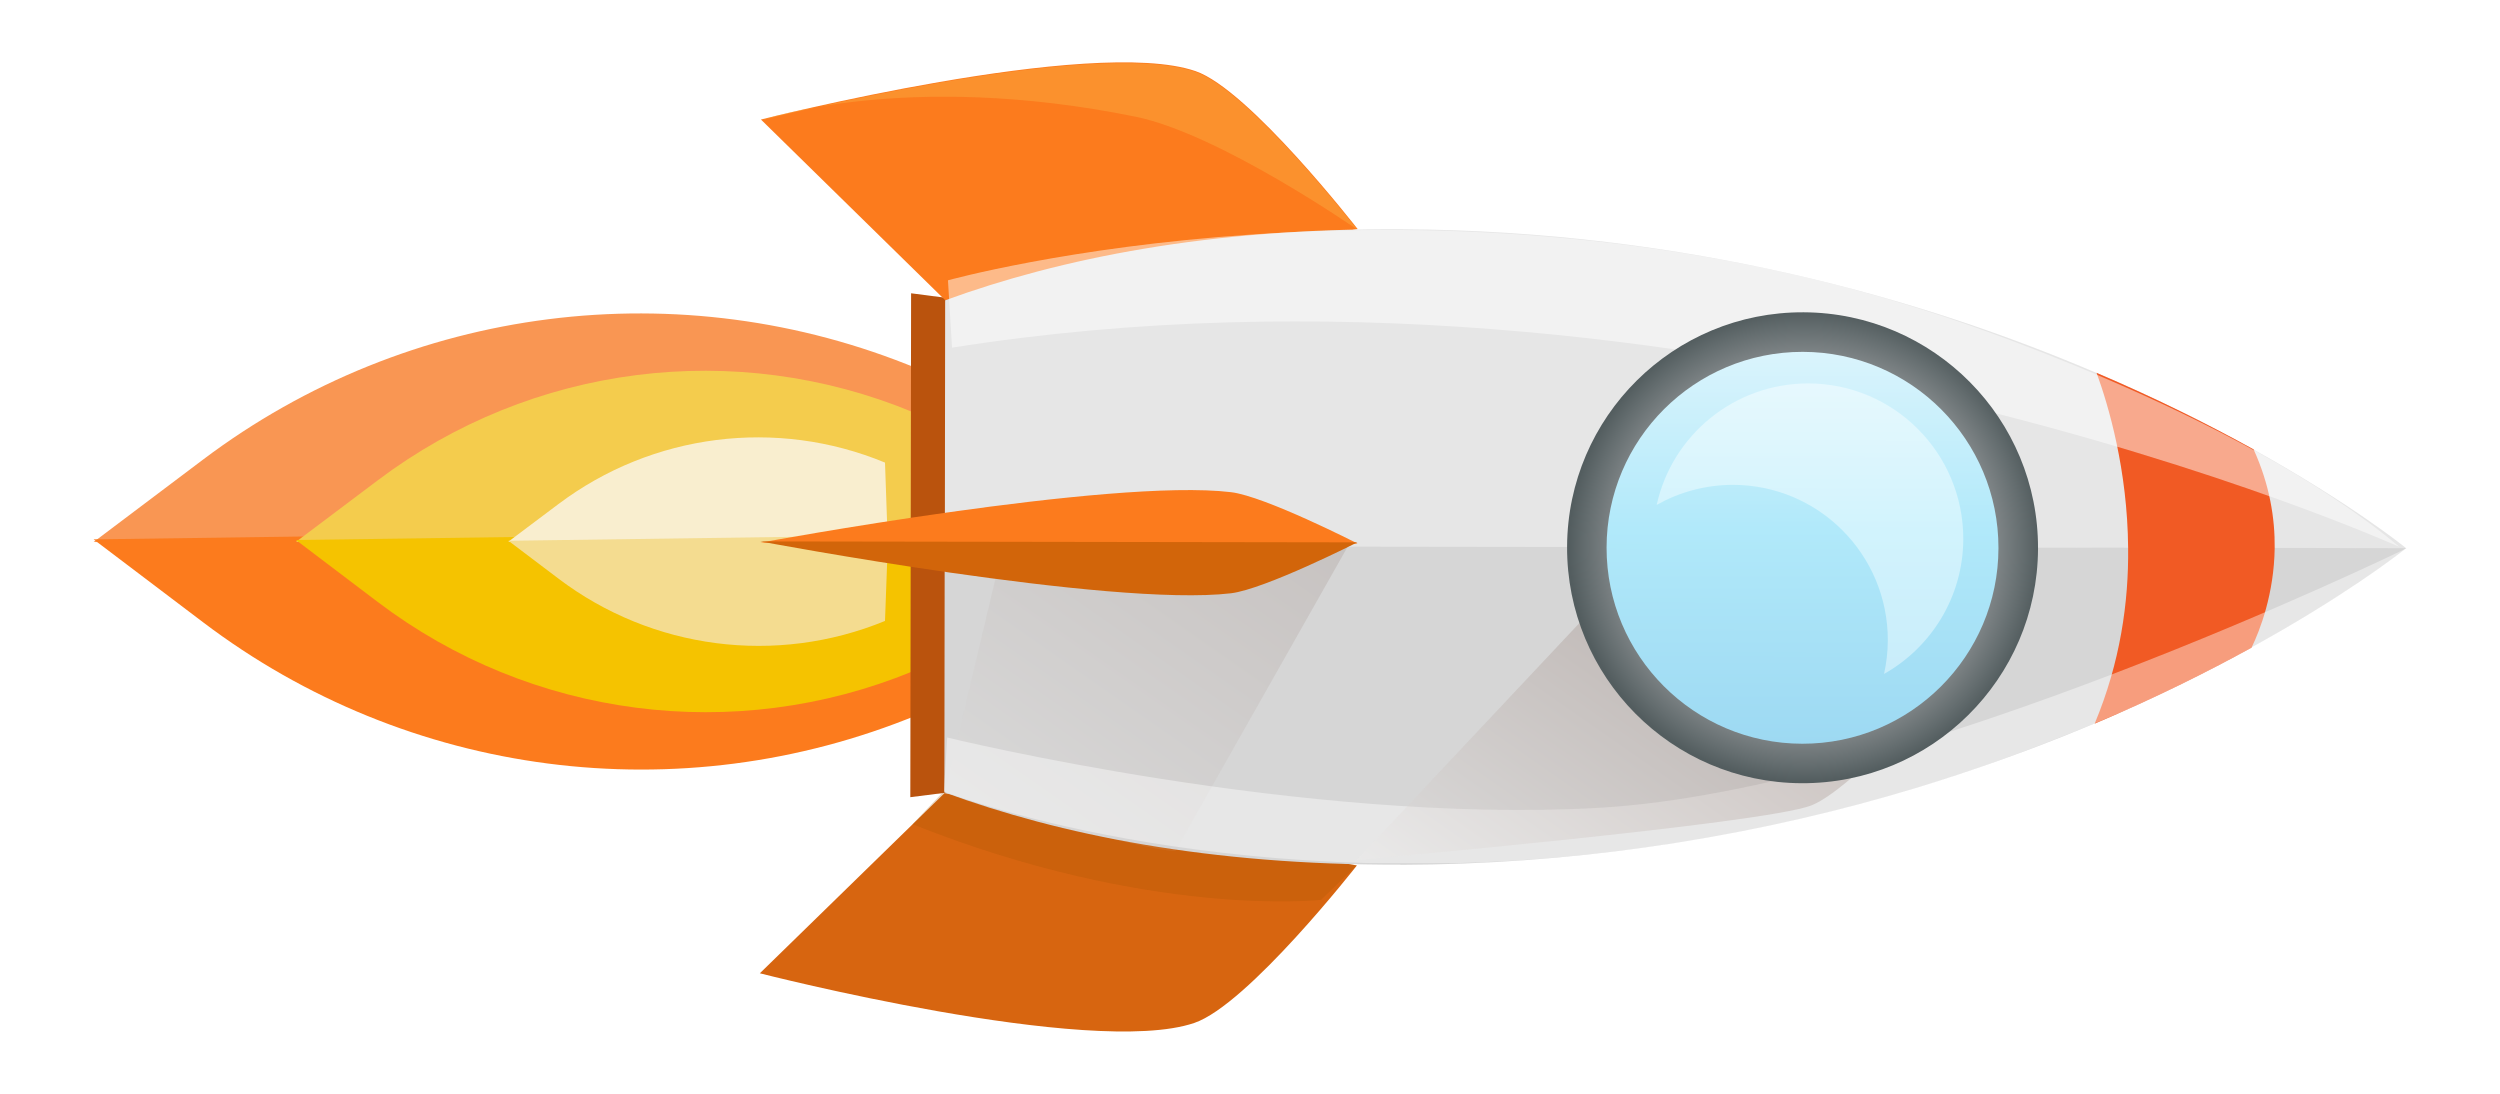
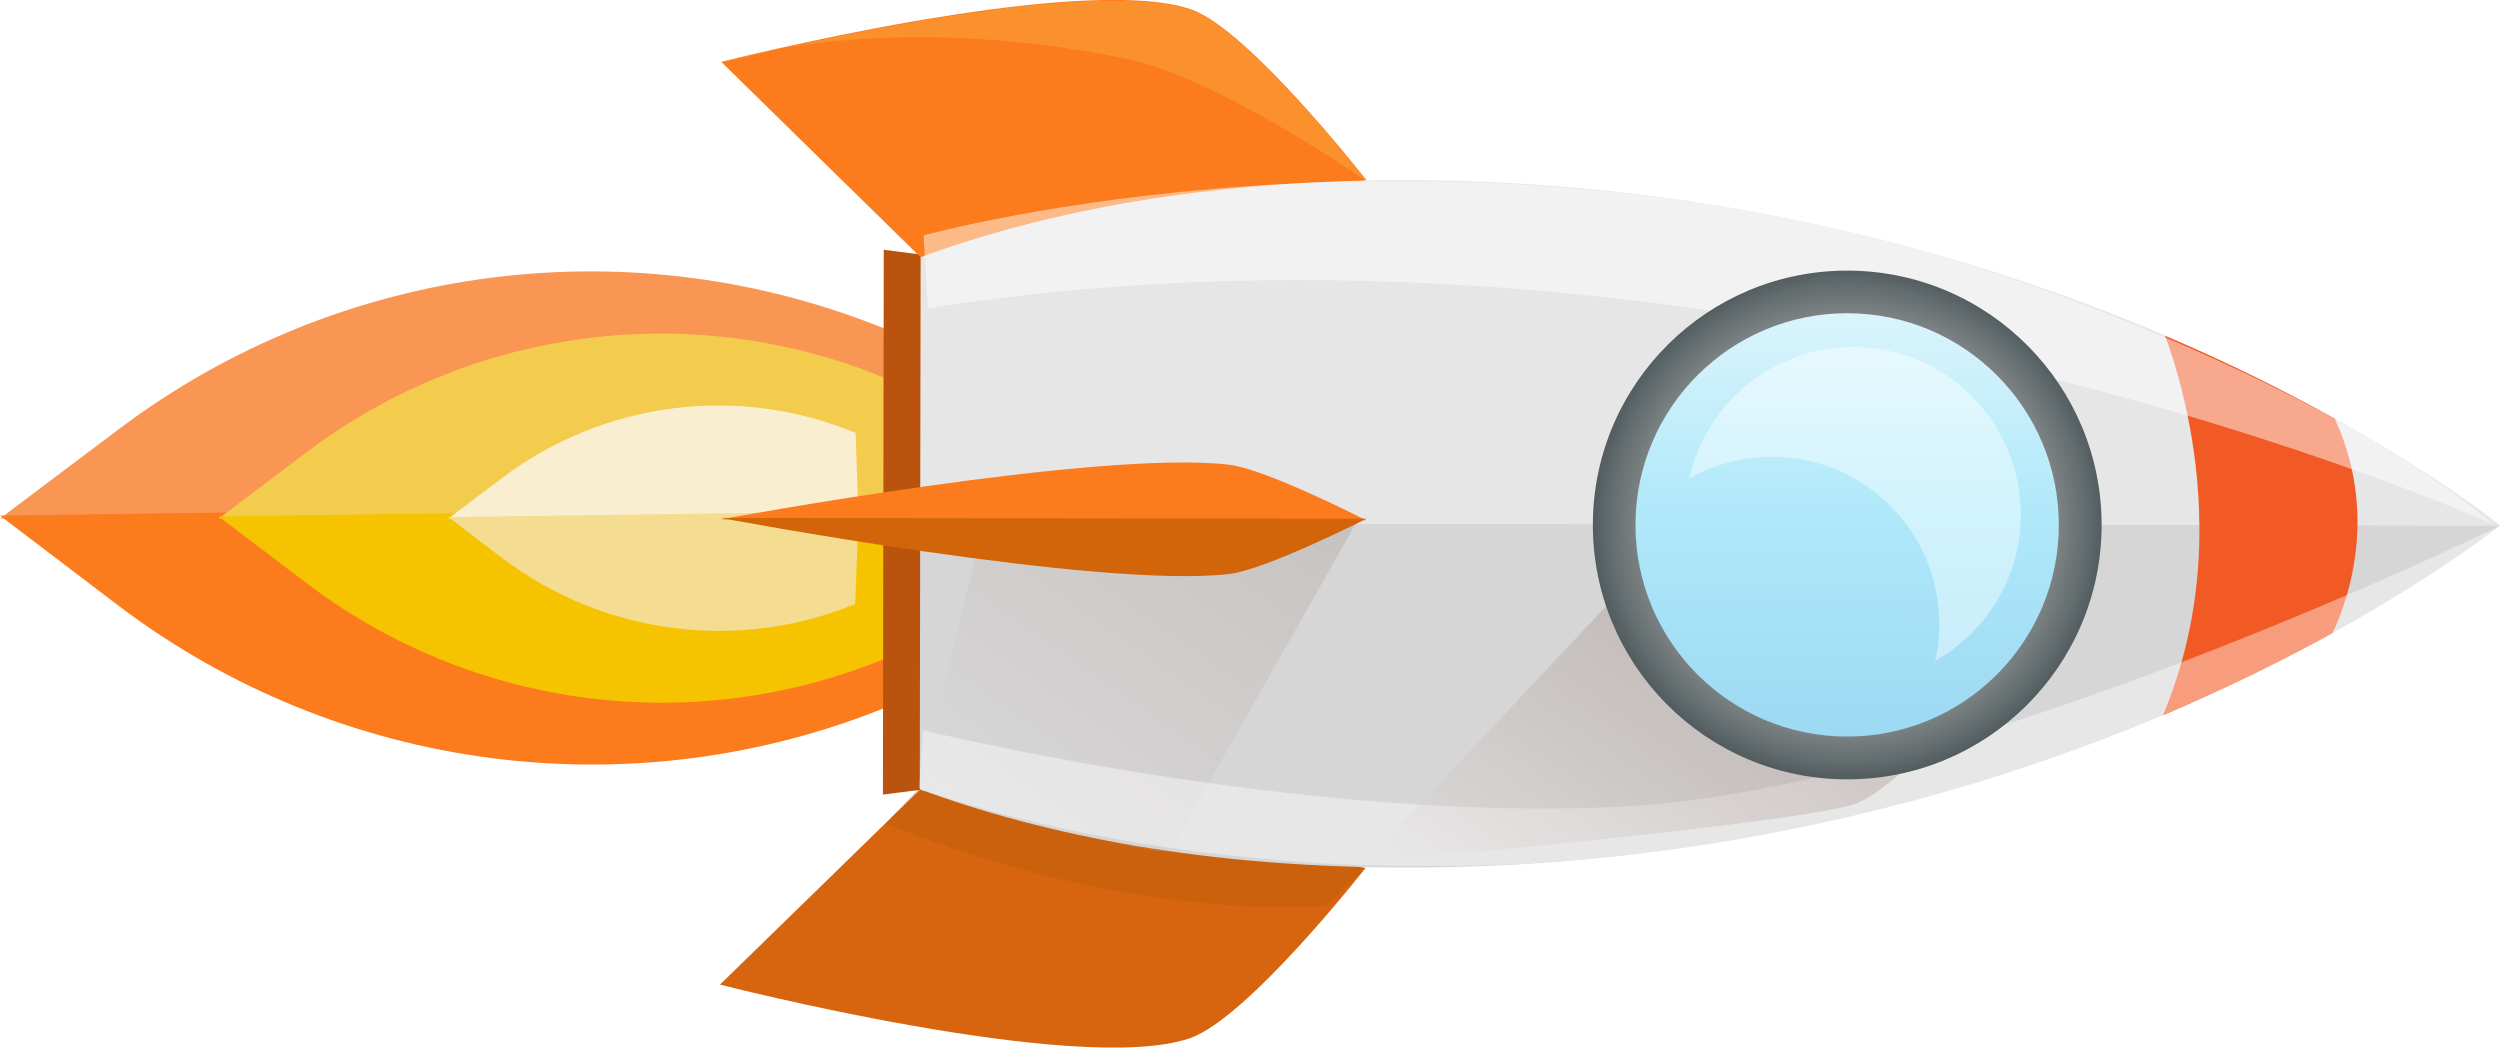
- <svg xmlns="http://www.w3.org/2000/svg" xmlns:xlink="http://www.w3.org/1999/xlink" viewBox="0 0 160 70">
+ <svg xmlns="http://www.w3.org/2000/svg" xmlns:xlink="http://www.w3.org/1999/xlink" viewBox="0 0 120 50.29">
  <defs>
-     <style>
-       .cls-1 {
-         fill: url(#linear-gradient-7);
-       }
- 
-       .cls-1, .cls-2, .cls-3, .cls-4, .cls-5, .cls-6, .cls-7, .cls-8, .cls-9, .cls-10, .cls-11, .cls-12, .cls-13, .cls-14, .cls-15, .cls-16, .cls-17, .cls-18, .cls-19, .cls-20, .cls-21, .cls-22, .cls-23, .cls-24, .cls-25 {
-         stroke-width: 0px;
-       }
- 
-       .cls-1, .cls-2, .cls-3, .cls-6, .cls-8, .cls-13 {
-         mix-blend-mode: multiply;
-       }
- 
-       .cls-2 {
-         fill: url(#linear-gradient-5);
-       }
- 
-       .cls-3 {
-         fill: url(#linear-gradient-3);
-       }
- 
-       .cls-26 {
-         filter: url(#luminosity-noclip-7);
-       }
- 
-       .cls-27 {
-         filter: url(#luminosity-noclip-3);
-       }
- 
-       .cls-28 {
-         filter: url(#luminosity-noclip-5);
-       }
- 
-       .cls-29 {
-         mask: url(#mask);
-       }
- 
-       .cls-4 {
-         fill: #f3f3f3;
-         fill-rule: evenodd;
-         mix-blend-mode: soft-light;
-       }
- 
-       .cls-30 {
-         filter: url(#luminosity-noclip);
-       }
- 
-       .cls-5 {
-         fill: url(#radial-gradient);
-       }
- 
-       .cls-6 {
-         fill: url(#linear-gradient);
-       }
- 
-       .cls-7 {
-         fill: #f9b548;
-         opacity: .38;
-       }
- 
-       .cls-8 {
-         fill: url(#linear-gradient-2);
-         opacity: .1;
-       }
- 
-       .cls-9 {
-         fill: url(#linear-gradient-4);
-         opacity: .41;
-       }
- 
-       .cls-9, .cls-12 {
-         mix-blend-mode: screen;
-       }
- 
-       .cls-10 {
-         fill: #a45302;
-         opacity: .24;
-       }
- 
-       .cls-11 {
-         fill: url(#linear-gradient-9);
-       }
- 
-       .cls-12 {
-         fill: url(#linear-gradient-8);
-         opacity: .48;
-       }
- 
-       .cls-31 {
-         isolation: isolate;
-       }
- 
-       .cls-13 {
-         fill: url(#linear-gradient-6);
-         opacity: .22;
-       }
- 
-       .cls-32 {
-         mask: url(#mask-3);
-       }
- 
-       .cls-33 {
-         mask: url(#mask-2);
-       }
- 
-       .cls-34 {
-         mask: url(#mask-5);
-       }
- 
-       .cls-35 {
-         mask: url(#mask-4);
-       }
- 
-       .cls-36 {
-         mask: url(#mask-1);
-       }
- 
-       .cls-37 {
-         mask: url(#mask-7);
-       }
- 
-       .cls-38 {
-         mask: url(#mask-6);
-       }
- 
-       .cls-14 {
-         fill: #f4cc4d;
-       }
- 
-       .cls-15 {
-         fill: #f99653;
-       }
- 
-       .cls-16 {
-         fill: #f9eecf;
-       }
- 
-       .cls-17 {
-         fill: #d2650a;
-       }
- 
-       .cls-18 {
-         fill: #d76510;
-       }
- 
-       .cls-19 {
-         fill: #d6d6d6;
-       }
- 
-       .cls-20 {
-         fill: #ba530d;
-       }
- 
-       .cls-21 {
-         fill: #f15a24;
-       }
- 
-       .cls-22 {
-         fill: #fc7b1d;
-       }
- 
-       .cls-23 {
-         fill: #e6e6e6;
-       }
- 
-       .cls-24 {
-         fill: #f4dc90;
-       }
- 
-       .cls-25 {
-         fill: #f5c300;
-       }
-     </style>
-     <filter id="luminosity-noclip" x="55.14" y="31.17" width="31.32" height="26.7" color-interpolation-filters="sRGB" filterUnits="userSpaceOnUse">
+     <style>.cls-1{fill:url(#linear-gradient-7);}.cls-1,.cls-2,.cls-3,.cls-4,.cls-5,.cls-6,.cls-7,.cls-8,.cls-9,.cls-10,.cls-11,.cls-12,.cls-13,.cls-14,.cls-15,.cls-16,.cls-17,.cls-18,.cls-19,.cls-20,.cls-21,.cls-22,.cls-23,.cls-24,.cls-25{stroke-width:0px;}.cls-1,.cls-2,.cls-3,.cls-6,.cls-8,.cls-13{mix-blend-mode:multiply;}.cls-2{fill:url(#linear-gradient-5);}.cls-3{fill:url(#linear-gradient-3);}.cls-26{filter:url(#luminosity-noclip-7);}.cls-27{filter:url(#luminosity-noclip-3);}.cls-28{filter:url(#luminosity-noclip-5);}.cls-29{mask:url(#mask);}.cls-4{fill:#f3f3f3;fill-rule:evenodd;mix-blend-mode:soft-light;}.cls-30{filter:url(#luminosity-noclip);}.cls-5{fill:url(#radial-gradient);}.cls-6{fill:url(#linear-gradient);}.cls-7{fill:#f9b548;opacity:.38;}.cls-8{fill:url(#linear-gradient-2);opacity:.1;}.cls-9{fill:url(#linear-gradient-4);opacity:.41;}.cls-9,.cls-12{mix-blend-mode:screen;}.cls-10{fill:#a45302;opacity:.24;}.cls-11{fill:url(#linear-gradient-9);}.cls-12{fill:url(#linear-gradient-8);opacity:.48;}.cls-31{isolation:isolate;}.cls-13{fill:url(#linear-gradient-6);opacity:.22;}.cls-32{mask:url(#mask-3);}.cls-33{mask:url(#mask-2);}.cls-34{mask:url(#mask-5);}.cls-35{mask:url(#mask-4);}.cls-36{mask:url(#mask-1);}.cls-37{mask:url(#mask-7);}.cls-38{mask:url(#mask-6);}.cls-14{fill:#f4cc4d;}.cls-15{fill:#f99653;}.cls-16{fill:#f9eecf;}.cls-17{fill:#d2650a;}.cls-18{fill:#d76510;}.cls-19{fill:#d6d6d6;}.cls-20{fill:#ba530d;}.cls-21{fill:#f15a24;}.cls-22{fill:#fc7b1d;}.cls-23{fill:#e6e6e6;}.cls-24{fill:#f4dc90;}.cls-25{fill:#f5c300;}</style>
+     <filter id="luminosity-noclip" x="39.85" y="22.04" width="25.39" height="21.65" color-interpolation-filters="sRGB" filterUnits="userSpaceOnUse">
      <feFlood flood-color="#fff" result="bg" />
      <feBlend in="SourceGraphic" in2="bg" />
    </filter>
-     <filter id="luminosity-noclip-2" x="55.14" y="-2626.49" width="31.32" height="32766" color-interpolation-filters="sRGB" filterUnits="userSpaceOnUse">
+     <filter id="luminosity-noclip-2" x="39.85" y="-4642.63" width="25.39" height="32766" color-interpolation-filters="sRGB" filterUnits="userSpaceOnUse">
      <feFlood flood-color="#fff" result="bg" />
      <feBlend in="SourceGraphic" in2="bg" />
    </filter>
-     <mask id="mask-1" x="55.14" y="-2626.49" width="31.32" height="32766" maskUnits="userSpaceOnUse" />
-     <linearGradient id="linear-gradient" x1="3894.46" y1="-3507.8" x2="3865.76" y2="-3527.79" gradientTransform="translate(-3441.65 -3839.6) rotate(90.08)" gradientUnits="userSpaceOnUse">
+     <mask id="mask-1" x="39.85" y="-4642.63" width="25.39" height="32766" maskUnits="userSpaceOnUse" />
+     <linearGradient id="linear-gradient" x1="1457.18" y1="-1878.42" x2="1433.91" y2="-1894.63" gradientTransform="translate(-1832.11 -1414.54) rotate(90.08)" gradientUnits="userSpaceOnUse">
      <stop offset="0" stop-color="#000" />
      <stop offset=".22" stop-color="#393939" />
      <stop offset=".76" stop-color="#c6c6c6" />
      <stop offset="1" stop-color="#fff" />
    </linearGradient>
-     <mask id="mask" x="55.14" y="31.17" width="31.32" height="26.7" maskUnits="userSpaceOnUse">
+     <mask id="mask" x="39.85" y="22.04" width="25.39" height="21.65" maskUnits="userSpaceOnUse">
      <g class="cls-30">
        <g class="cls-36">
-           <path class="cls-6" d="M69.13,31.17l-13.99,22.35s16.12,4.56,17.53,4.34c3-.46,13.79-23.23,13.79-23.23l-17.33-3.46Z" />
+           <path class="cls-6" d="M51.19,22.04l-11.34,18.12s13.07,3.7,14.21,3.52c2.43-.37,11.18-18.83,11.18-18.83l-14.05-2.81Z" />
        </g>
      </g>
    </mask>
-     <linearGradient id="linear-gradient-2" x1="3889.12" y1="-3510.02" x2="3864.98" y2="-3526.83" gradientTransform="translate(-3441.65 -3839.6) rotate(90.08)" gradientUnits="userSpaceOnUse">
+     <linearGradient id="linear-gradient-2" x1="1452.85" y1="-1880.22" x2="1433.28" y2="-1893.85" gradientTransform="translate(-1832.11 -1414.54) rotate(90.08)" gradientUnits="userSpaceOnUse">
      <stop offset="0" stop-color="#fff" />
      <stop offset=".22" stop-color="#d3c9c5" />
      <stop offset=".76" stop-color="#694538" />
      <stop offset="1" stop-color="#3f1000" />
    </linearGradient>
-     <filter id="luminosity-noclip-3" x="60.41" y="35.1" width="93.59" height="20.15" color-interpolation-filters="sRGB" filterUnits="userSpaceOnUse">
+     <filter id="luminosity-noclip-3" x="44.12" y="25.22" width="75.88" height="16.34" color-interpolation-filters="sRGB" filterUnits="userSpaceOnUse">
      <feFlood flood-color="#fff" result="bg" />
      <feBlend in="SourceGraphic" in2="bg" />
    </filter>
-     <filter id="luminosity-noclip-4" x="60.41" y="-2626.49" width="93.59" height="32766" color-interpolation-filters="sRGB" filterUnits="userSpaceOnUse">
+     <filter id="luminosity-noclip-4" x="44.12" y="-4642.63" width="75.88" height="32766" color-interpolation-filters="sRGB" filterUnits="userSpaceOnUse">
      <feFlood flood-color="#fff" result="bg" />
      <feBlend in="SourceGraphic" in2="bg" />
    </filter>
-     <mask id="mask-3" x="60.41" y="-2626.49" width="93.59" height="32766" maskUnits="userSpaceOnUse" />
-     <linearGradient id="linear-gradient-3" x1="3879.61" y1="-3507.68" x2="3879.61" y2="-3601.25" xlink:href="#linear-gradient" />
-     <mask id="mask-2" x="60.41" y="35.1" width="93.59" height="20.15" maskUnits="userSpaceOnUse">
+     <mask id="mask-3" x="44.12" y="-4642.63" width="75.88" height="32766" maskUnits="userSpaceOnUse" />
+     <linearGradient id="linear-gradient-3" x1="1445.14" y1="-1878.33" x2="1445.14" y2="-1954.19" xlink:href="#linear-gradient" />
+     <mask id="mask-2" x="44.12" y="25.22" width="75.88" height="16.34" maskUnits="userSpaceOnUse">
      <g class="cls-27">
        <g class="cls-32">
-           <path class="cls-3" d="M60.45,50.65s-.04-.02-.04-.02l.04-.6.17-2.83s22.74,5.58,41.72,4.5c19.82-1.13,51.17-16.37,51.66-16.6-.03.02-.05.04-.07.06-.53.42-3.95,3.06-9.84,6.3-2.21,1.22-4.77,2.51-7.65,3.82-.05.03-.1.05-.15.07-5.02,2.18-9.34,3.7-10.98,4.25-.21.07-.38.13-.5.16-.05.02-.1.04-.15.05-.04.02-.06.02-.06.02-.26.09-.52.17-.78.25-.42.13-.83.26-1.26.39-.58.18-1.17.35-1.77.52-4.66,1.33-9.16,2.29-13.46,2.96-.33.06-.66.11-1,.15-.36.06-.72.11-1.07.16-25.78,3.53-43.94-3.25-44.83-3.59Z" />
+           <path class="cls-3" d="M44.15,37.83s-.03-.01-.03-.01l.03-.48.14-2.29s18.44,4.52,33.83,3.65c16.07-.91,41.49-13.27,41.88-13.46-.02.02-.04.03-.06.05-.43.34-3.2,2.48-7.98,5.11-1.79.99-3.86,2.04-6.2,3.09-.04.02-.08.04-.12.05-4.07,1.77-7.57,3-8.9,3.45-.17.06-.31.1-.4.13-.04.01-.08.03-.12.04-.03.01-.05.02-.05.02-.21.07-.42.13-.64.2-.34.11-.67.21-1.02.31-.47.14-.95.28-1.43.42-3.78,1.08-7.42,1.86-10.91,2.4-.27.04-.54.09-.81.12-.29.04-.58.09-.87.13-20.9,2.86-35.62-2.64-36.34-2.91Z" />
        </g>
      </g>
    </mask>
-     <linearGradient id="linear-gradient-4" x1="3879.61" y1="-3507.68" x2="3879.61" y2="-3601.25" gradientTransform="translate(-3441.65 -3839.6) rotate(90.08)" gradientUnits="userSpaceOnUse">
+     <linearGradient id="linear-gradient-4" x1="1445.14" y1="-1878.33" x2="1445.14" y2="-1954.19" gradientTransform="translate(-1832.11 -1414.54) rotate(90.08)" gradientUnits="userSpaceOnUse">
      <stop offset="0" stop-color="#fff" />
      <stop offset="1" stop-color="#fff" />
    </linearGradient>
-     <filter id="luminosity-noclip-5" x="86.84" y="32.1" width="40" height="22.94" color-interpolation-filters="sRGB" filterUnits="userSpaceOnUse">
+     <filter id="luminosity-noclip-5" x="65.54" y="22.79" width="32.43" height="18.6" color-interpolation-filters="sRGB" filterUnits="userSpaceOnUse">
      <feFlood flood-color="#fff" result="bg" />
      <feBlend in="SourceGraphic" in2="bg" />
    </filter>
-     <filter id="luminosity-noclip-6" x="86.84" y="-2626.49" width="40" height="32766" color-interpolation-filters="sRGB" filterUnits="userSpaceOnUse">
+     <filter id="luminosity-noclip-6" x="65.54" y="-4642.63" width="32.43" height="32766" color-interpolation-filters="sRGB" filterUnits="userSpaceOnUse">
      <feFlood flood-color="#fff" result="bg" />
      <feBlend in="SourceGraphic" in2="bg" />
    </filter>
-     <mask id="mask-5" x="86.84" y="-2626.49" width="40" height="32766" maskUnits="userSpaceOnUse" />
-     <linearGradient id="linear-gradient-5" x1="3898.46" y1="-3543.03" x2="3869.01" y2="-3563.53" xlink:href="#linear-gradient" />
-     <mask id="mask-4" x="86.84" y="32.1" width="40" height="22.94" maskUnits="userSpaceOnUse">
+     <mask id="mask-5" x="65.54" y="-4642.63" width="32.43" height="32766" maskUnits="userSpaceOnUse" />
+     <linearGradient id="linear-gradient-5" x1="1460.42" y1="-1906.98" x2="1436.55" y2="-1923.61" xlink:href="#linear-gradient" />
+     <mask id="mask-4" x="65.54" y="22.79" width="32.43" height="18.6" maskUnits="userSpaceOnUse">
      <g class="cls-28">
        <g class="cls-34">
-           <path class="cls-2" d="M108.39,32.1l-21.56,22.94s26.04-2.31,29.09-3.49c3.04-1.18,10.91-10.39,10.91-10.39l-18.44-9.06Z" />
+           <path class="cls-2" d="M83.02,22.79l-17.48,18.6s21.11-1.87,23.58-2.83c2.47-.96,8.85-8.43,8.85-8.43l-14.95-7.34Z" />
        </g>
      </g>
    </mask>
-     <linearGradient id="linear-gradient-6" x1="3898.46" y1="-3543.03" x2="3869.01" y2="-3563.53" xlink:href="#linear-gradient-2" />
-     <filter id="luminosity-noclip-7" x="60.67" y="14.71" width="92.89" height="20.29" color-interpolation-filters="sRGB" filterUnits="userSpaceOnUse">
+     <linearGradient id="linear-gradient-6" x1="1460.42" y1="-1906.98" x2="1436.55" y2="-1923.61" xlink:href="#linear-gradient-2" />
+     <filter id="luminosity-noclip-7" x="44.32" y="8.7" width="75.31" height="16.45" color-interpolation-filters="sRGB" filterUnits="userSpaceOnUse">
      <feFlood flood-color="#fff" result="bg" />
      <feBlend in="SourceGraphic" in2="bg" />
    </filter>
-     <filter id="luminosity-noclip-8" x="60.67" y="-2626.49" width="92.89" height="32766" color-interpolation-filters="sRGB" filterUnits="userSpaceOnUse">
+     <filter id="luminosity-noclip-8" x="44.32" y="-4642.63" width="75.31" height="32766" color-interpolation-filters="sRGB" filterUnits="userSpaceOnUse">
      <feFlood flood-color="#fff" result="bg" />
      <feBlend in="SourceGraphic" in2="bg" />
    </filter>
-     <mask id="mask-7" x="60.67" y="-2626.49" width="92.89" height="32766" maskUnits="userSpaceOnUse" />
-     <linearGradient id="linear-gradient-7" x1="3859.3" y1="-3507.89" x2="3859.3" y2="-3600.8" xlink:href="#linear-gradient" />
-     <mask id="mask-6" x="60.67" y="14.71" width="92.89" height="20.29" maskUnits="userSpaceOnUse">
+     <mask id="mask-7" x="44.32" y="-4642.63" width="75.31" height="32766" maskUnits="userSpaceOnUse" />
+     <linearGradient id="linear-gradient-7" x1="1428.67" y1="-1878.5" x2="1428.67" y2="-1953.83" xlink:href="#linear-gradient" />
+     <mask id="mask-6" x="44.32" y="8.7" width="75.31" height="16.45" maskUnits="userSpaceOnUse">
      <g class="cls-26">
        <g class="cls-37">
-           <path class="cls-1" d="M153.56,35s-45.07-20.29-92.63-12.75l-.26-4.31s30.76-8.56,63.43,2.22c0,0,19.08,6.1,29.46,14.84Z" />
+           <path class="cls-1" d="M119.64,25.15S83.1,8.7,44.54,14.8l-.21-3.5s24.94-6.94,51.43,1.8c0,0,15.47,4.95,23.88,12.04Z" />
        </g>
      </g>
    </mask>
-     <linearGradient id="linear-gradient-8" x1="3859.3" y1="-3507.89" x2="3859.3" y2="-3600.8" xlink:href="#linear-gradient-4" />
-     <radialGradient id="radial-gradient" cx="3869.52" cy="-3562.6" fx="3869.52" fy="-3562.6" r="15.07" gradientTransform="translate(3973.17 -3540.23) rotate(179.81)" gradientUnits="userSpaceOnUse">
+     <linearGradient id="linear-gradient-8" x1="1428.67" y1="-1878.5" x2="1428.67" y2="-1953.83" xlink:href="#linear-gradient-4" />
+     <radialGradient id="radial-gradient" cx="1436.96" cy="-1922.85" fx="1436.96" fy="-1922.85" r="12.22" gradientTransform="translate(1519.31 -1902.37) rotate(179.81)" gradientUnits="userSpaceOnUse">
      <stop offset="0" stop-color="#e7e4e1" />
      <stop offset="0" stop-color="#f2f1ef" />
      <stop offset="0" stop-color="#fff" />
      <stop offset=".13" stop-color="#f0f0f0" />
      <stop offset=".39" stop-color="#c9cacb" />
      <stop offset=".52" stop-color="#b3b4b6" />
      <stop offset=".61" stop-color="#a9abad" />
      <stop offset=".75" stop-color="#8f9395" />
      <stop offset=".93" stop-color="#646d6f" />
      <stop offset="1" stop-color="#535d5f" />
    </radialGradient>
-     <linearGradient id="linear-gradient-9" x1="3856.98" y1="-3562.6" x2="3882.06" y2="-3562.6" gradientTransform="translate(3984.89 -3527.54) rotate(-180)" gradientUnits="userSpaceOnUse">
+     <linearGradient id="linear-gradient-9" x1="1426.8" y1="-1922.85" x2="1447.13" y2="-1922.85" gradientTransform="translate(1525.63 -1897.66) rotate(-180)" gradientUnits="userSpaceOnUse">
      <stop offset="0" stop-color="#daf4fc" />
      <stop offset=".45" stop-color="#b1e9fa" />
      <stop offset="1" stop-color="#9dd9f2" />
    </linearGradient>
  </defs>
  <g class="cls-31">
-     <g id="Layer_1" data-name="Layer 1">
-       <g>
+     <g id="Layer_2">
+       <g id="Layer_1-2">
        <g id="Rocket">
-           <g>
-             <g>
-               <path class="cls-15" d="M58.74,23.6h0c-15.2-6.3-32.6-4.09-45.74,5.81l-7.01,5.28,53.16.89-.41-11.98Z" />
-               <path class="cls-22" d="M58.71,45.76h0c-15.22,6.26-32.61,4-45.72-5.94l-7-5.3,53.16-.74-.45,11.98Z" />
-             </g>
-             <g>
-               <path class="cls-14" d="M58.43,26.38h0c-11.38-4.72-24.4-3.06-34.24,4.35l-5.25,3.95,39.79.67-.31-8.97Z" />
-               <path class="cls-25" d="M58.4,42.97h0c-11.39,4.68-24.41,2.99-34.22-4.44l-5.24-3.97,39.79-.55-.33,8.96Z" />
-             </g>
-             <g>
-               <path class="cls-16" d="M56.65,29.61h0c-6.95-2.88-14.9-1.87-20.91,2.65l-3.21,2.41,24.3.41-.19-5.48Z" />
-               <path class="cls-24" d="M56.64,39.74h0c-6.96,2.86-14.91,1.83-20.9-2.71l-3.2-2.42,24.3-.34-.2,5.47Z" />
-             </g>
+           <path class="cls-15" d="M42.77,15.9h0c-12.32-5.11-26.43-3.32-37.08,4.71L0,24.89l43.1.72-.33-9.71Z" />
+           <path class="cls-22" d="M42.74,33.87h0c-12.34,5.07-26.44,3.24-37.07-4.81L0,24.75l43.1-.6-.36,9.71Z" />
+           <path class="cls-14" d="M42.51,18.16h0c-9.22-3.82-19.78-2.48-27.76,3.52l-4.25,3.21,32.26.54-.25-7.27Z" />
+           <path class="cls-25" d="M42.49,31.61h0c-9.23,3.8-19.79,2.43-27.75-3.6l-4.25-3.22,32.26-.45-.27,7.27Z" />
+           <path class="cls-16" d="M41.07,20.78h0c-5.63-2.34-12.08-1.52-16.95,2.15l-2.6,1.96,19.7.33-.15-4.44Z" />
+           <path class="cls-24" d="M41.06,28.99h0c-5.64,2.32-12.09,1.48-16.95-2.2l-2.59-1.97,19.7-.27-.17,4.44Z" />
+           <polygon class="cls-20" points="42.38 38.14 42.42 11.99 44.84 12.3 44.8 37.83 42.38 38.14" />
+           <path class="cls-22" d="M65.59,8.65S59.95,1.41,57.17.45c-5.37-1.84-22.55,2.52-22.55,2.52l9.56,9.37,21.41-3.69h0Z" />
+           <path class="cls-18" d="M65.54,41.67s-5.66,7.23-8.44,8.17c-5.37,1.83-22.54-2.58-22.54-2.58l9.59-9.35,21.39,3.75h0Z" />
+           <path class="cls-10" d="M63.7,43.46s-8.86,1-21.21-3.92l1.63-1.72,21.42,3.85-1.84,1.78Z" />
+           <path class="cls-7" d="M65.59,8.69s-7.15-4.98-11.52-5.87c-11.97-2.44-19.45.19-19.45.19,0,0,17.18-4.36,22.55-2.52,2.78.95,8.42,8.2,8.42,8.2Z" />
+           <path class="cls-23" d="M120,25.22l-75.83-.11.02-12.77c5.98-2.18,13.74-3.74,23.68-3.69,14.86.08,27.15,3.65,36.06,7.46,3.15,1.34,5.88,2.72,8.14,3.98h0c5.03,2.79,7.81,5.03,7.93,5.13h0Z" />
+           <path class="cls-19" d="M67.82,41.64c-9.94.03-17.7-1.56-23.67-3.75l.02-12.78,75.83.11h0s-.04.04-.06.05c-.43.34-3.2,2.48-7.98,5.11-1.79.99-3.86,2.04-6.2,3.09-.04.02-.08.04-.12.05-.59.27-1.19.53-1.81.79-2.07.88-4.33,1.74-6.76,2.55-.12.04-.23.08-.33.11-.17.06-.31.1-.4.13-.04.01-.08.03-.12.04-.23.07-.45.15-.68.22-.34.11-.67.21-1.02.31-3.76,1.13-7.88,2.11-12.34,2.82-.27.04-.54.09-.81.12-.29.04-.58.09-.87.13-3.98.56-8.21.89-12.67.9Z" />
+           <path class="cls-21" d="M103.83,34.32c1.33-3.18,1.77-6.32,1.74-9.11h0c-.03-4.05-1.02-7.38-1.64-9.09,3.15,1.34,5.88,2.72,8.14,3.98h0c.84,1.83,1.11,3.58,1.09,5.12h0c-.04,2.38-.77,4.26-1.2,5.17-2.27,1.25-4.99,2.61-8.14,3.94Z" />
+           <g class="cls-29">
+             <path class="cls-8" d="M47.25,24.88l-3.1,13.04s10.85,3.17,11.99,2.99l9.1-16.07-17.99.04Z" />
          </g>
-           <polygon class="cls-20" points="58.26 51.02 58.31 18.77 61.3 19.16 61.25 50.64 58.26 51.02" />
-           <path class="cls-22" d="M86.89,14.66s-6.95-8.94-10.38-10.11c-6.62-2.27-27.81,3.1-27.81,3.1l11.79,11.56,26.4-4.55h0Z" />
-           <path class="cls-18" d="M86.84,55.39s-6.98,8.92-10.41,10.08c-6.62,2.25-27.8-3.18-27.8-3.18l11.82-11.53,26.39,4.63h0Z" />
-           <path class="cls-10" d="M84.56,57.59s-10.93,1.23-26.16-4.84l2.01-2.12,26.42,4.75-2.27,2.2Z" />
-           <path class="cls-7" d="M86.89,14.71s-8.82-6.14-14.21-7.24c-14.76-3.01-23.99.23-23.99.23,0,0,21.19-5.37,27.81-3.1,3.43,1.18,10.38,10.11,10.38,10.11Z" />
-           <path class="cls-23" d="M154,35.1l-93.53-.13.02-15.75c7.37-2.69,16.94-4.62,29.21-4.55,18.33.1,33.49,4.5,44.48,9.2,3.89,1.66,7.25,3.35,10.05,4.9h0c6.21,3.45,9.63,6.2,9.78,6.33h0Z" />
-           <path class="cls-19" d="M89.64,55.34c-12.27.03-21.83-1.92-29.2-4.63l.02-15.76,93.53.13h0s-.05.05-.07.06c-.53.42-3.95,3.06-9.84,6.3-2.21,1.22-4.77,2.51-7.65,3.82-.05.03-.1.05-.15.07-.72.33-1.47.65-2.23.97-2.56,1.08-5.34,2.14-8.34,3.14-.15.05-.29.1-.41.14-.21.07-.38.13-.5.16-.05.02-.1.04-.15.05-.28.09-.56.18-.84.27-.42.13-.83.26-1.26.39-4.63,1.4-9.72,2.61-15.22,3.48-.33.06-.66.11-1,.15-.36.06-.72.11-1.07.16-4.91.69-10.13,1.09-15.63,1.11Z" />
-           <path class="cls-21" d="M134.06,46.31c1.64-3.92,2.18-7.79,2.14-11.24h0c-.04-4.99-1.25-9.1-2.02-11.21,3.89,1.66,7.25,3.35,10.05,4.9h0c1.03,2.26,1.37,4.42,1.35,6.31h0c-.04,2.94-.94,5.26-1.48,6.38-2.8,1.54-6.16,3.22-10.03,4.86Z" />
-           <g class="cls-29">
-             <path class="cls-8" d="M64.27,34.67l-3.82,16.08s13.38,3.91,14.79,3.69l11.22-19.82-22.19.05Z" />
+           <path class="cls-22" d="M65.57,24.97s-4.79-2.45-6.55-2.66c-6.23-.76-24.42,2.62-24.42,2.62l30.97.04Z" />
+           <path class="cls-17" d="M65.57,24.91s-4.8,2.43-6.56,2.64c-6.23.74-24.42-2.69-24.42-2.69l30.97.04Z" />
+           <g class="cls-33">
+             <path class="cls-9" d="M44.15,37.83s-.03-.01-.03-.01l.03-.48.14-2.29s18.44,4.52,33.83,3.65c16.07-.91,41.49-13.27,41.88-13.46-.02.02-.04.03-.06.05-.43.34-3.2,2.48-7.98,5.11-1.79.99-3.86,2.04-6.2,3.09-.04.02-.08.04-.12.05-4.07,1.77-7.57,3-8.9,3.45-.17.06-.31.1-.4.13-.04.01-.08.03-.12.04-.03.01-.05.02-.05.02-.21.07-.42.13-.64.2-.34.11-.67.21-1.02.31-.47.14-.95.28-1.43.42-3.78,1.08-7.42,1.86-10.91,2.4-.27.04-.54.09-.81.12-.29.04-.58.09-.87.13-20.9,2.86-35.62-2.64-36.34-2.91Z" />
          </g>
-           <path class="cls-22" d="M86.87,34.78s-5.91-3.02-8.08-3.28c-7.68-.93-30.12,3.23-30.12,3.23l38.2.06Z" />
-           <path class="cls-17" d="M86.87,34.71s-5.92,3-8.09,3.26c-7.69.91-30.12-3.32-30.12-3.32l38.2.06Z" />
-           <g class="cls-33">
-             <path class="cls-9" d="M60.45,50.65s-.04-.02-.04-.02l.04-.6.17-2.83s22.74,5.58,41.72,4.5c19.82-1.13,51.17-16.37,51.66-16.6-.03.02-.05.04-.07.06-.53.42-3.95,3.06-9.84,6.3-2.21,1.22-4.77,2.51-7.65,3.82-.05.03-.1.05-.15.07-5.02,2.18-9.34,3.7-10.98,4.25-.21.07-.38.13-.5.16-.05.02-.1.04-.15.05-.04.02-.06.02-.06.02-.26.09-.52.17-.78.25-.42.13-.83.26-1.26.39-.58.18-1.17.35-1.77.52-4.66,1.33-9.16,2.29-13.46,2.96-.33.06-.66.11-1,.15-.36.06-.72.11-1.07.16-25.78,3.53-43.94-3.25-44.83-3.59Z" />
+           <g class="cls-35">
+             <path class="cls-13" d="M83.02,22.79l-17.48,18.6s21.11-1.87,23.58-2.83c2.47-.96,8.85-8.43,8.85-8.43l-14.95-7.34Z" />
          </g>
-           <g>
-             <g class="cls-35">
-               <path class="cls-13" d="M108.39,32.1l-21.56,22.94s26.04-2.31,29.09-3.49c3.04-1.18,10.91-10.39,10.91-10.39l-18.44-9.06Z" />
-             </g>
-             <g class="cls-38">
-               <path class="cls-12" d="M153.56,35s-45.07-20.29-92.63-12.75l-.26-4.31s30.76-8.56,63.43,2.22c0,0,19.08,6.1,29.46,14.84Z" />
-             </g>
+           <g class="cls-38">
+             <path class="cls-12" d="M119.64,25.15S83.1,8.7,44.54,14.8l-.21-3.5s24.94-6.94,51.43,1.8c0,0,15.47,4.95,23.88,12.04Z" />
          </g>
        </g>
-         <circle class="cls-5" cx="115.37" cy="35.06" r="15.07" transform="translate(79.76 150.26) rotate(-89.73)" />
-         <circle class="cls-11" cx="115.37" cy="35.06" r="12.54" transform="translate(80.14 150.38) rotate(-89.92)" />
-         <path class="cls-4" d="M110.9,31.03c5.49,0,9.93,4.46,9.92,9.95,0,.74-.09,1.46-.24,2.15,3.02-1.7,5.06-4.93,5.07-8.64,0-5.49-4.43-9.94-9.92-9.95-4.75,0-8.72,3.32-9.7,7.77,1.44-.81,3.11-1.28,4.88-1.28Z" />
+         <circle class="cls-5" cx="88.67" cy="25.19" r="12.21" transform="translate(63.06 113.75) rotate(-89.73)" />
+         <circle class="cls-11" cx="88.67" cy="25.19" r="10.16" transform="translate(63.35 113.83) rotate(-89.92)" />
+         <path class="cls-4" d="M85.05,21.92c4.45,0,8.05,3.62,8.04,8.06,0,.6-.07,1.18-.2,1.74,2.45-1.38,4.1-4,4.11-7,0-4.45-3.59-8.06-8.04-8.06-3.85,0-7.07,2.69-7.87,6.3,1.17-.66,2.52-1.04,3.96-1.04Z" />
      </g>
    </g>
  </g>
</svg>
